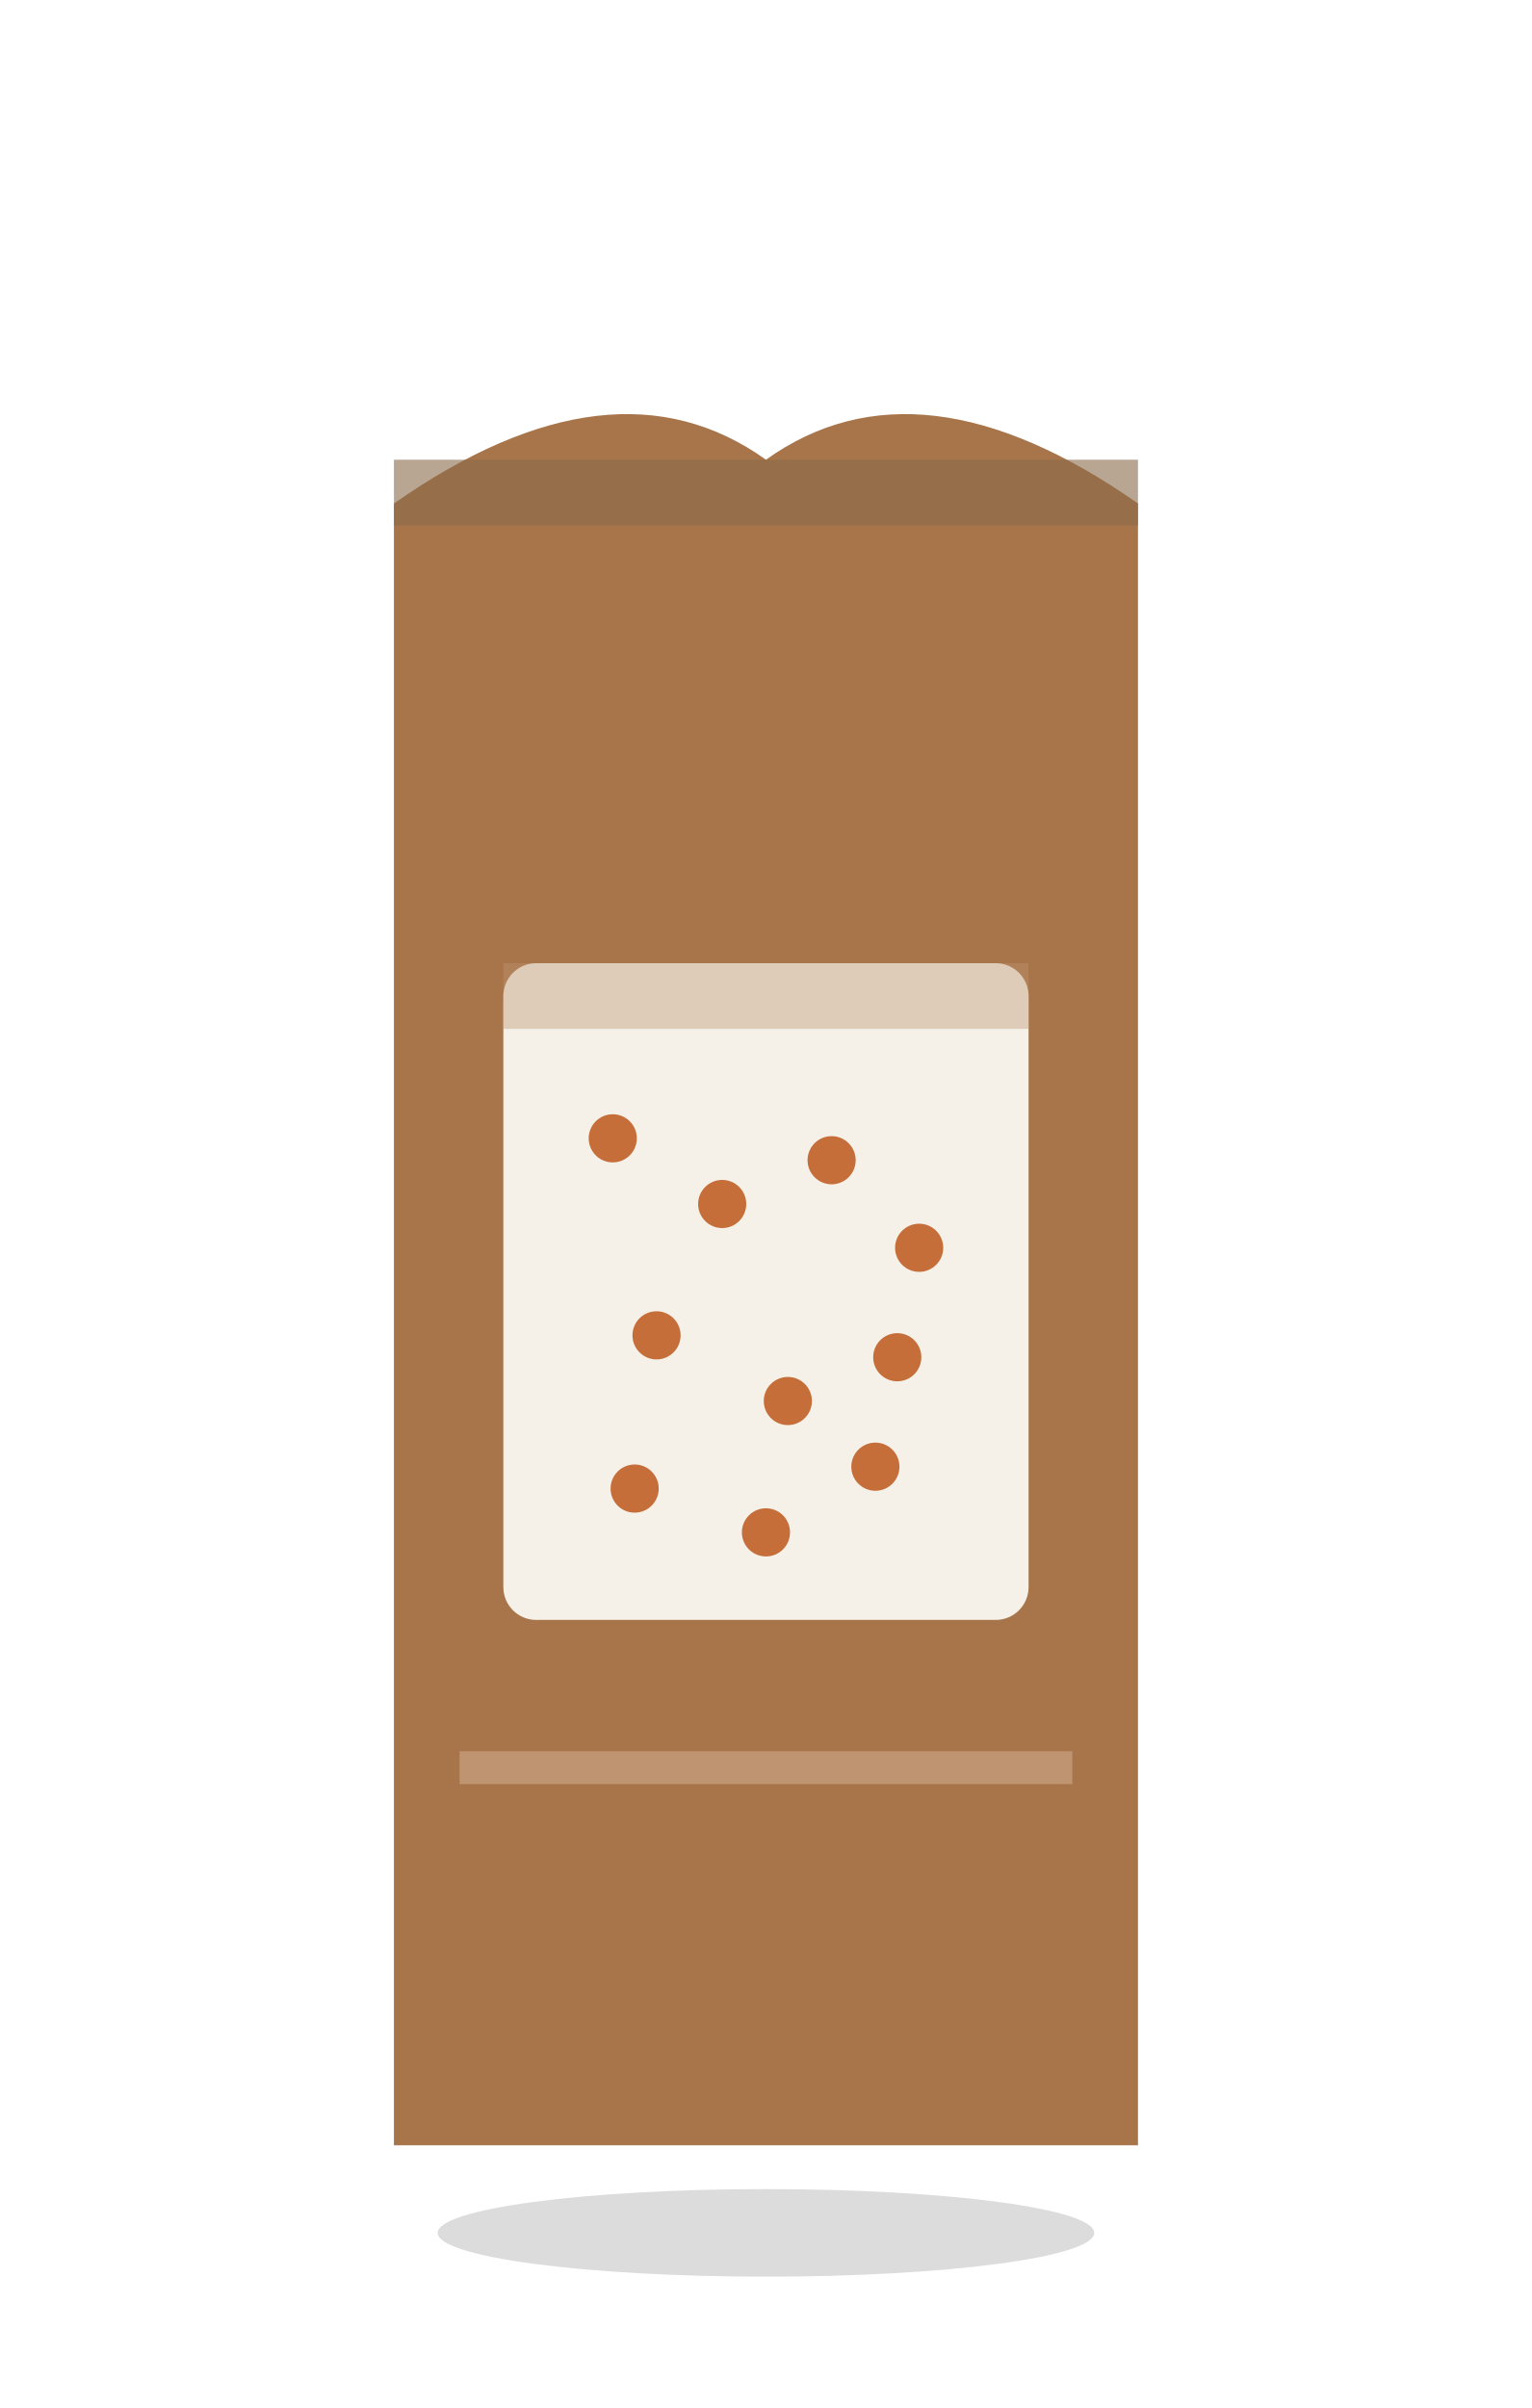
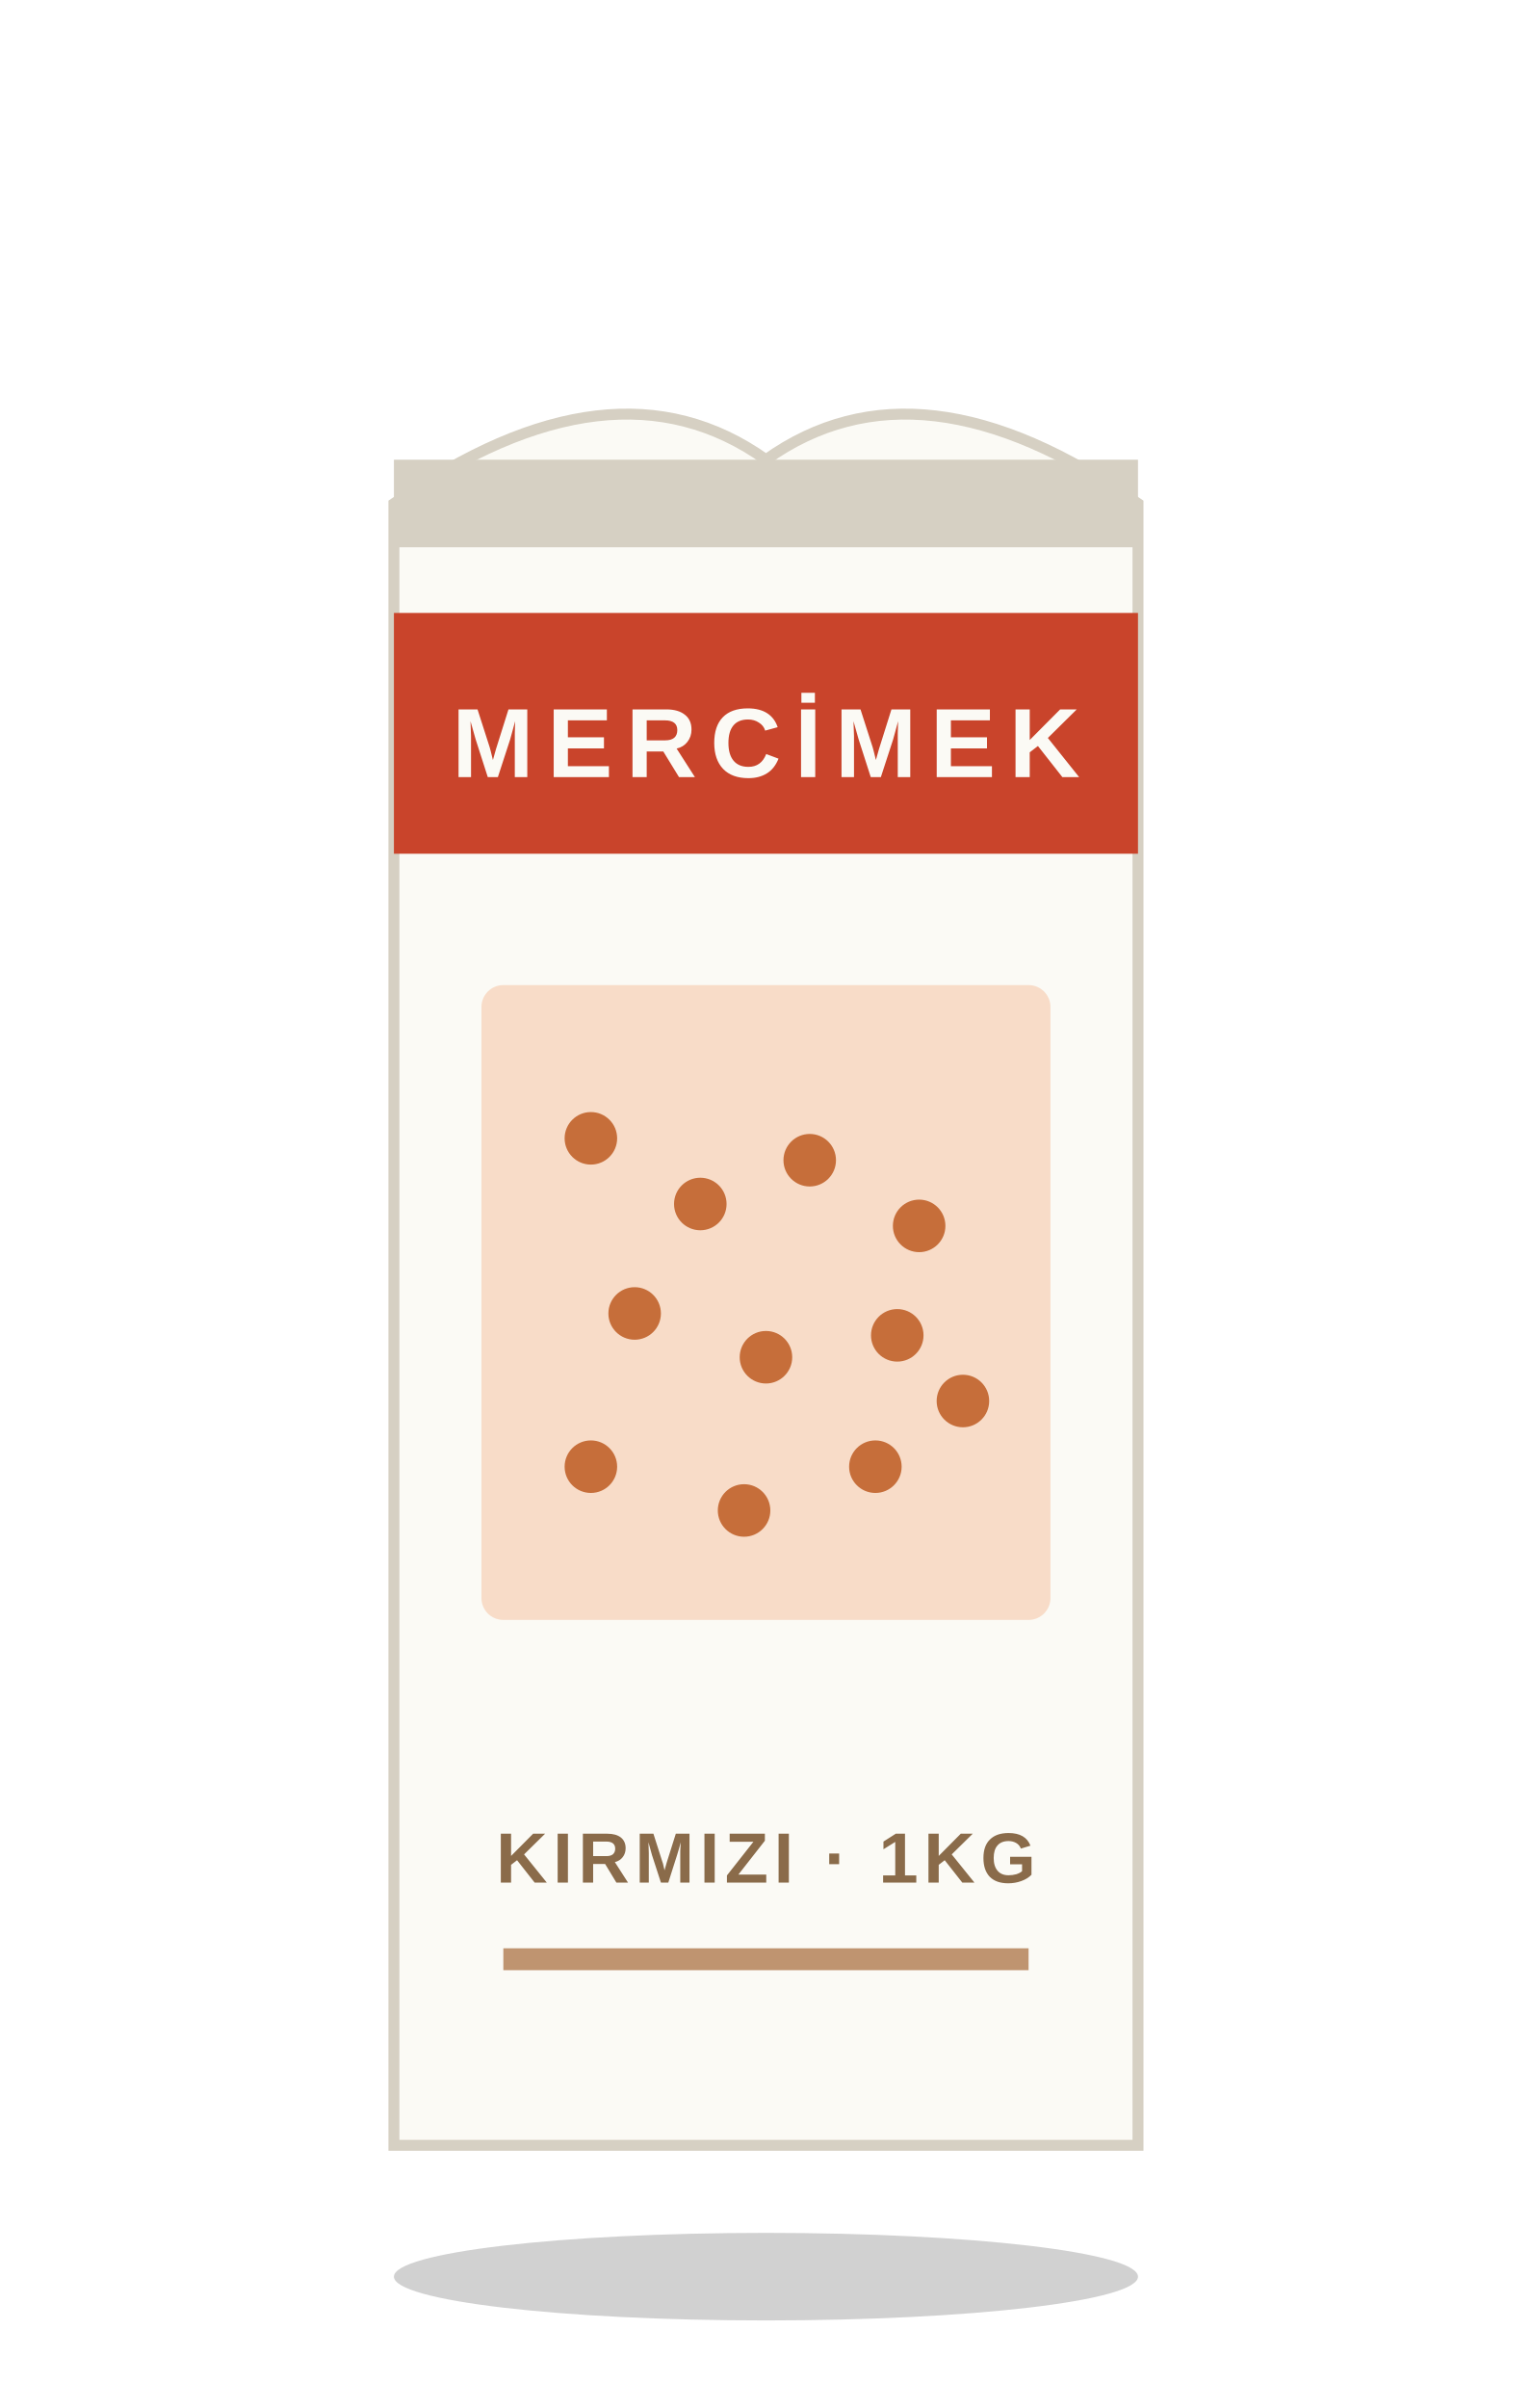
<svg xmlns="http://www.w3.org/2000/svg" viewBox="0 0 140 220">
-   <path d="M36 46 Q56 32 70 42 Q84 32 104 46 L104 196 L36 196 Z" fill="#A8754A" />
-   <rect x="36" y="42" width="68" height="6" fill="#8A6B4A" opacity="0.6" />
-   <rect x="46" y="88" width="48" height="60" rx="3" fill="#F5F1E8" />
-   <rect x="46" y="88" width="48" height="6" fill="#BF9470" opacity="0.4" />
-   <circle cx="56" cy="104" r="2.2" fill="#C66E3A" />
-   <circle cx="66" cy="110" r="2.2" fill="#C66E3A" />
-   <circle cx="76" cy="106" r="2.2" fill="#C66E3A" />
-   <circle cx="84" cy="114" r="2.2" fill="#C66E3A" />
-   <circle cx="60" cy="122" r="2.2" fill="#C66E3A" />
-   <circle cx="72" cy="128" r="2.2" fill="#C66E3A" />
-   <circle cx="82" cy="124" r="2.2" fill="#C66E3A" />
-   <circle cx="58" cy="136" r="2.2" fill="#C66E3A" />
-   <circle cx="70" cy="140" r="2.2" fill="#C66E3A" />
-   <circle cx="80" cy="134" r="2.2" fill="#C66E3A" />
-   <rect x="42" y="160" width="56" height="3" fill="#BF9470" />
-   <ellipse cx="70" cy="204" rx="30" ry="4" fill="#000000" opacity="0.14" />
+   <ellipse cx="70" cy="208" rx="34" ry="4" fill="#000000" opacity="0.18" />
+   <path d="M36 46 Q56 32 70 42 Q84 32 104 46 L104 196 L36 196 Z" fill="#FBFAF5" stroke="#D6D0C3" stroke-width="1" />
+   <rect x="36" y="42" width="68" height="8" fill="#D6D0C3" />
+   <rect x="36" y="56" width="68" height="22" fill="#C9442B" />
+   <text x="70" y="71" text-anchor="middle" font-family="Arial, Helvetica, sans-serif" font-size="9" font-weight="bold" fill="#FBFAF5" letter-spacing="1.2">MERCİMEK</text>
+   <rect x="44" y="90" width="52" height="58" rx="2" fill="#F8DCC8" />
+   <circle cx="54" cy="104" r="2.4" fill="#C66E3A" />
+   <circle cx="64" cy="110" r="2.4" fill="#C66E3A" />
+   <circle cx="74" cy="106" r="2.4" fill="#C66E3A" />
+   <circle cx="84" cy="112" r="2.4" fill="#C66E3A" />
+   <circle cx="58" cy="120" r="2.4" fill="#C66E3A" />
+   <circle cx="70" cy="124" r="2.4" fill="#C66E3A" />
+   <circle cx="82" cy="122" r="2.4" fill="#C66E3A" />
+   <circle cx="54" cy="134" r="2.4" fill="#C66E3A" />
+   <circle cx="68" cy="138" r="2.4" fill="#C66E3A" />
+   <circle cx="80" cy="134" r="2.4" fill="#C66E3A" />
+   <circle cx="88" cy="128" r="2.4" fill="#C66E3A" />
+   <text x="70" y="172" text-anchor="middle" font-family="Arial, Helvetica, sans-serif" font-size="6.5" font-weight="bold" fill="#8A6B4A" letter-spacing="0.5">KIRMIZI · 1KG</text>
+   <rect x="46" y="178" width="48" height="2" fill="#BF9470" />
</svg>
